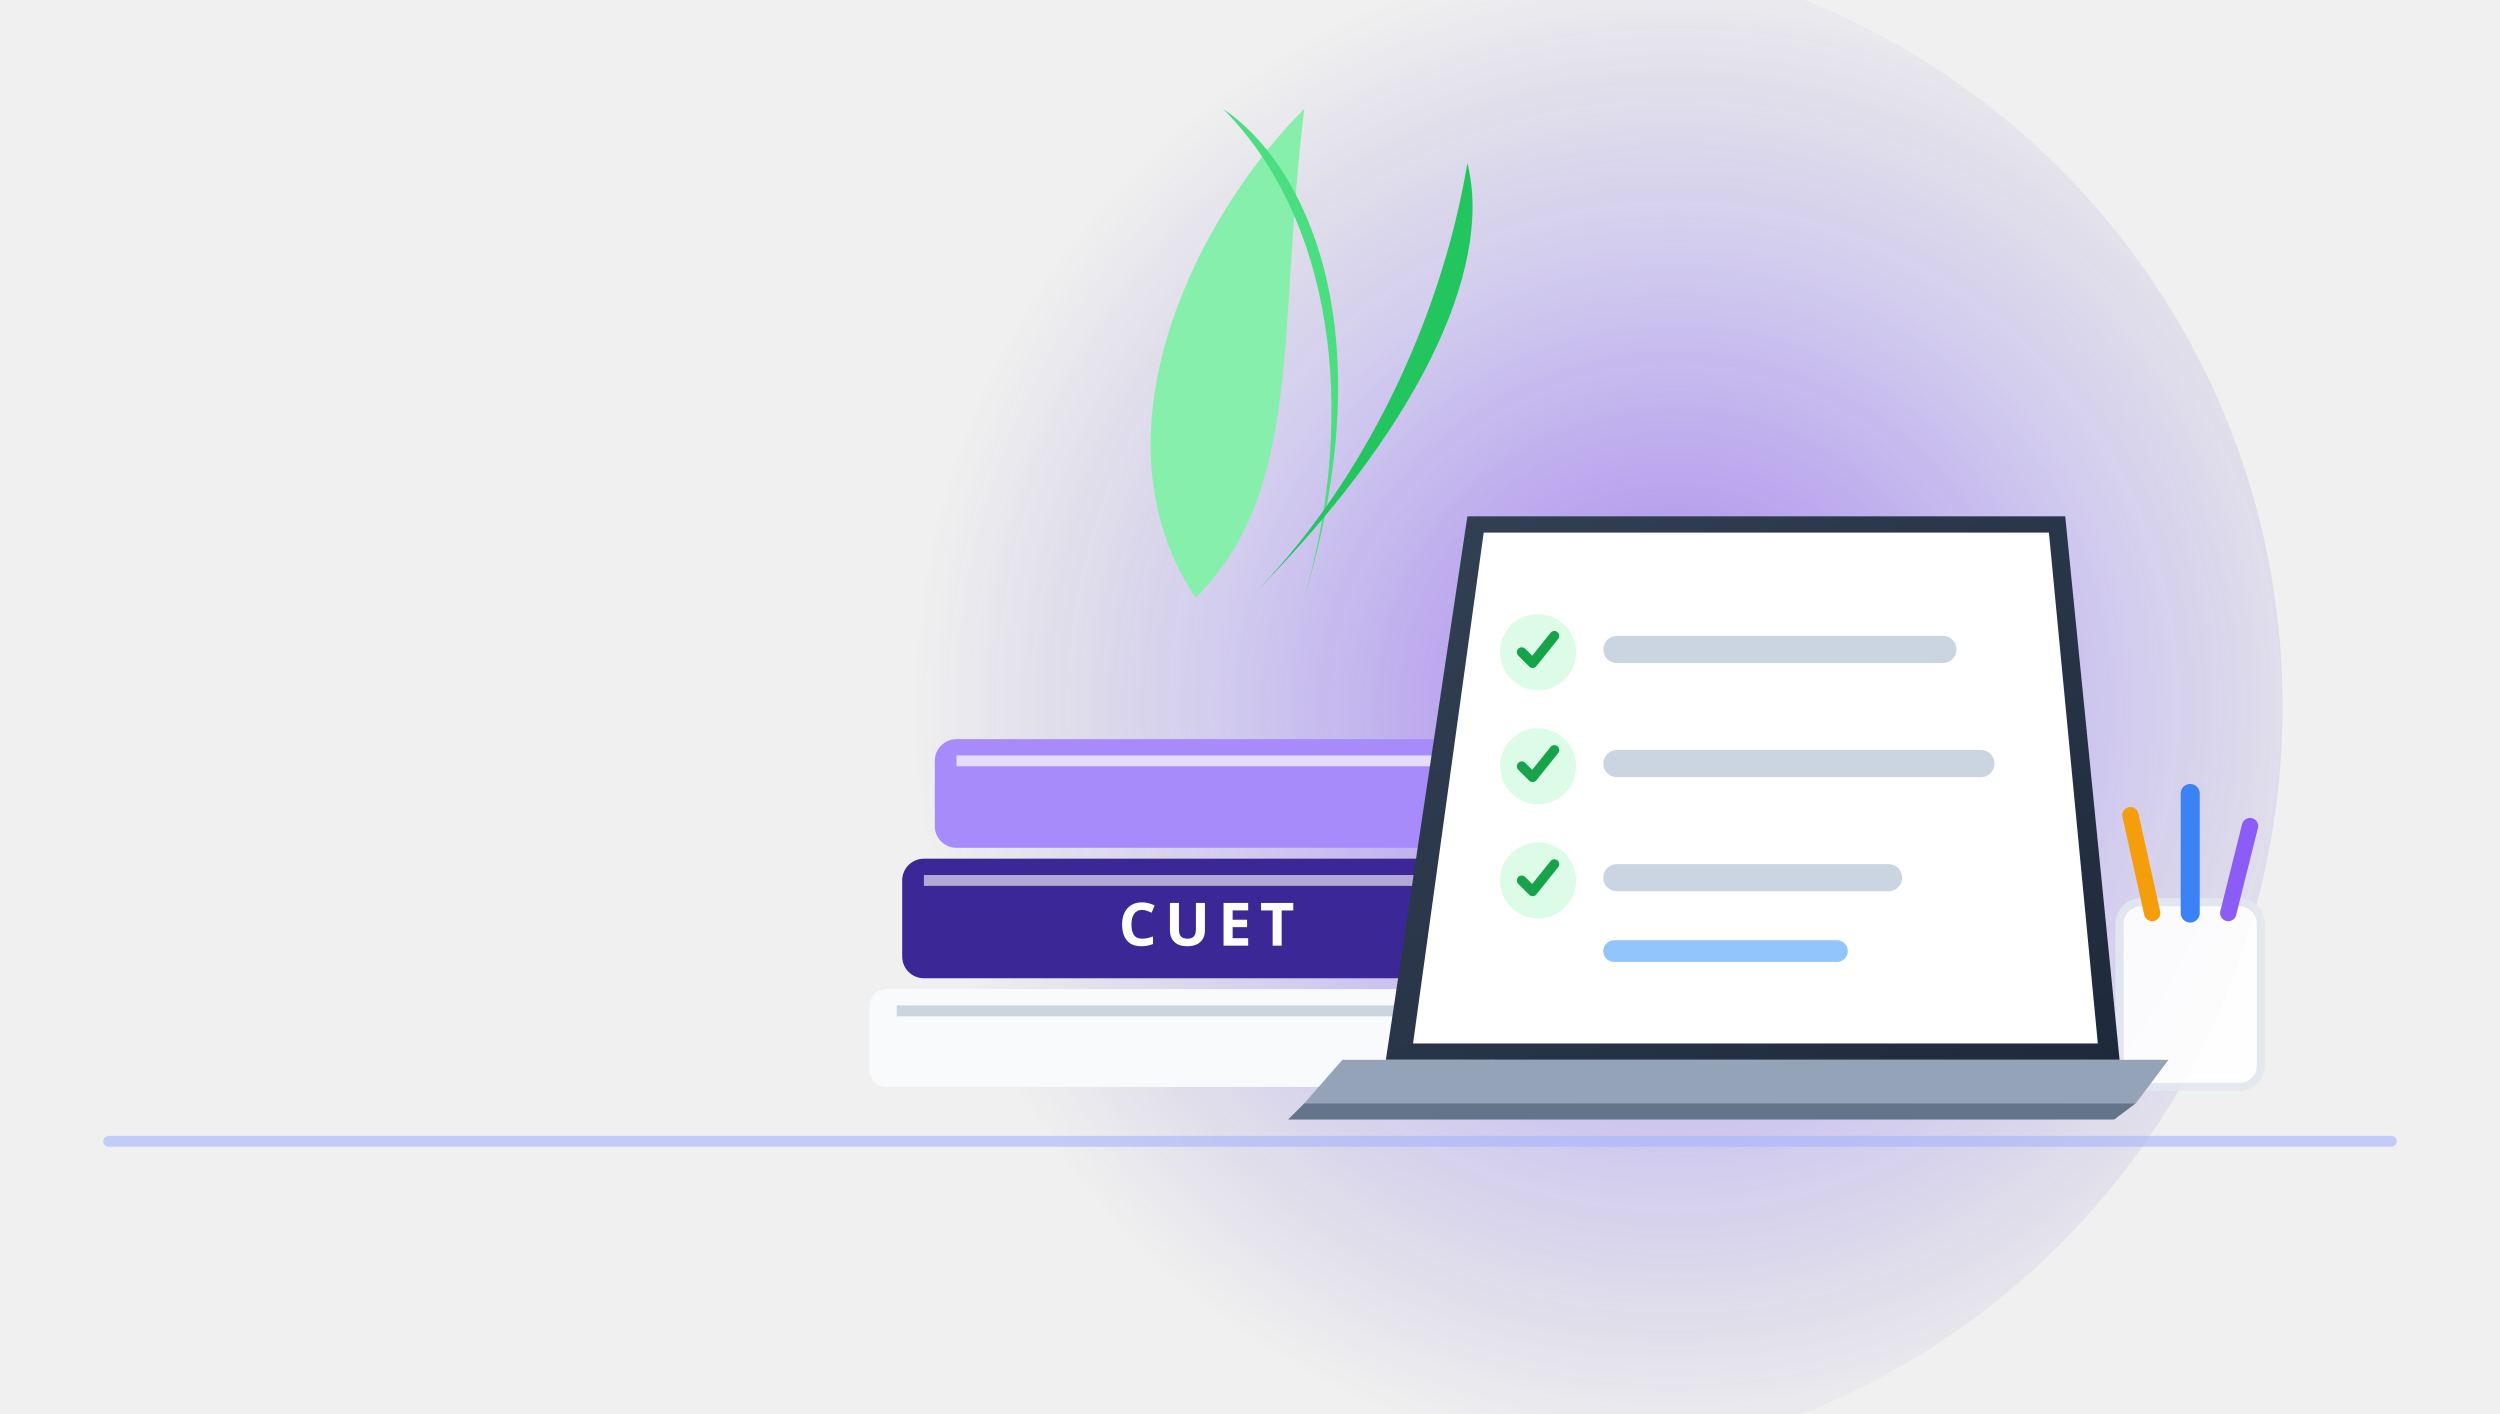
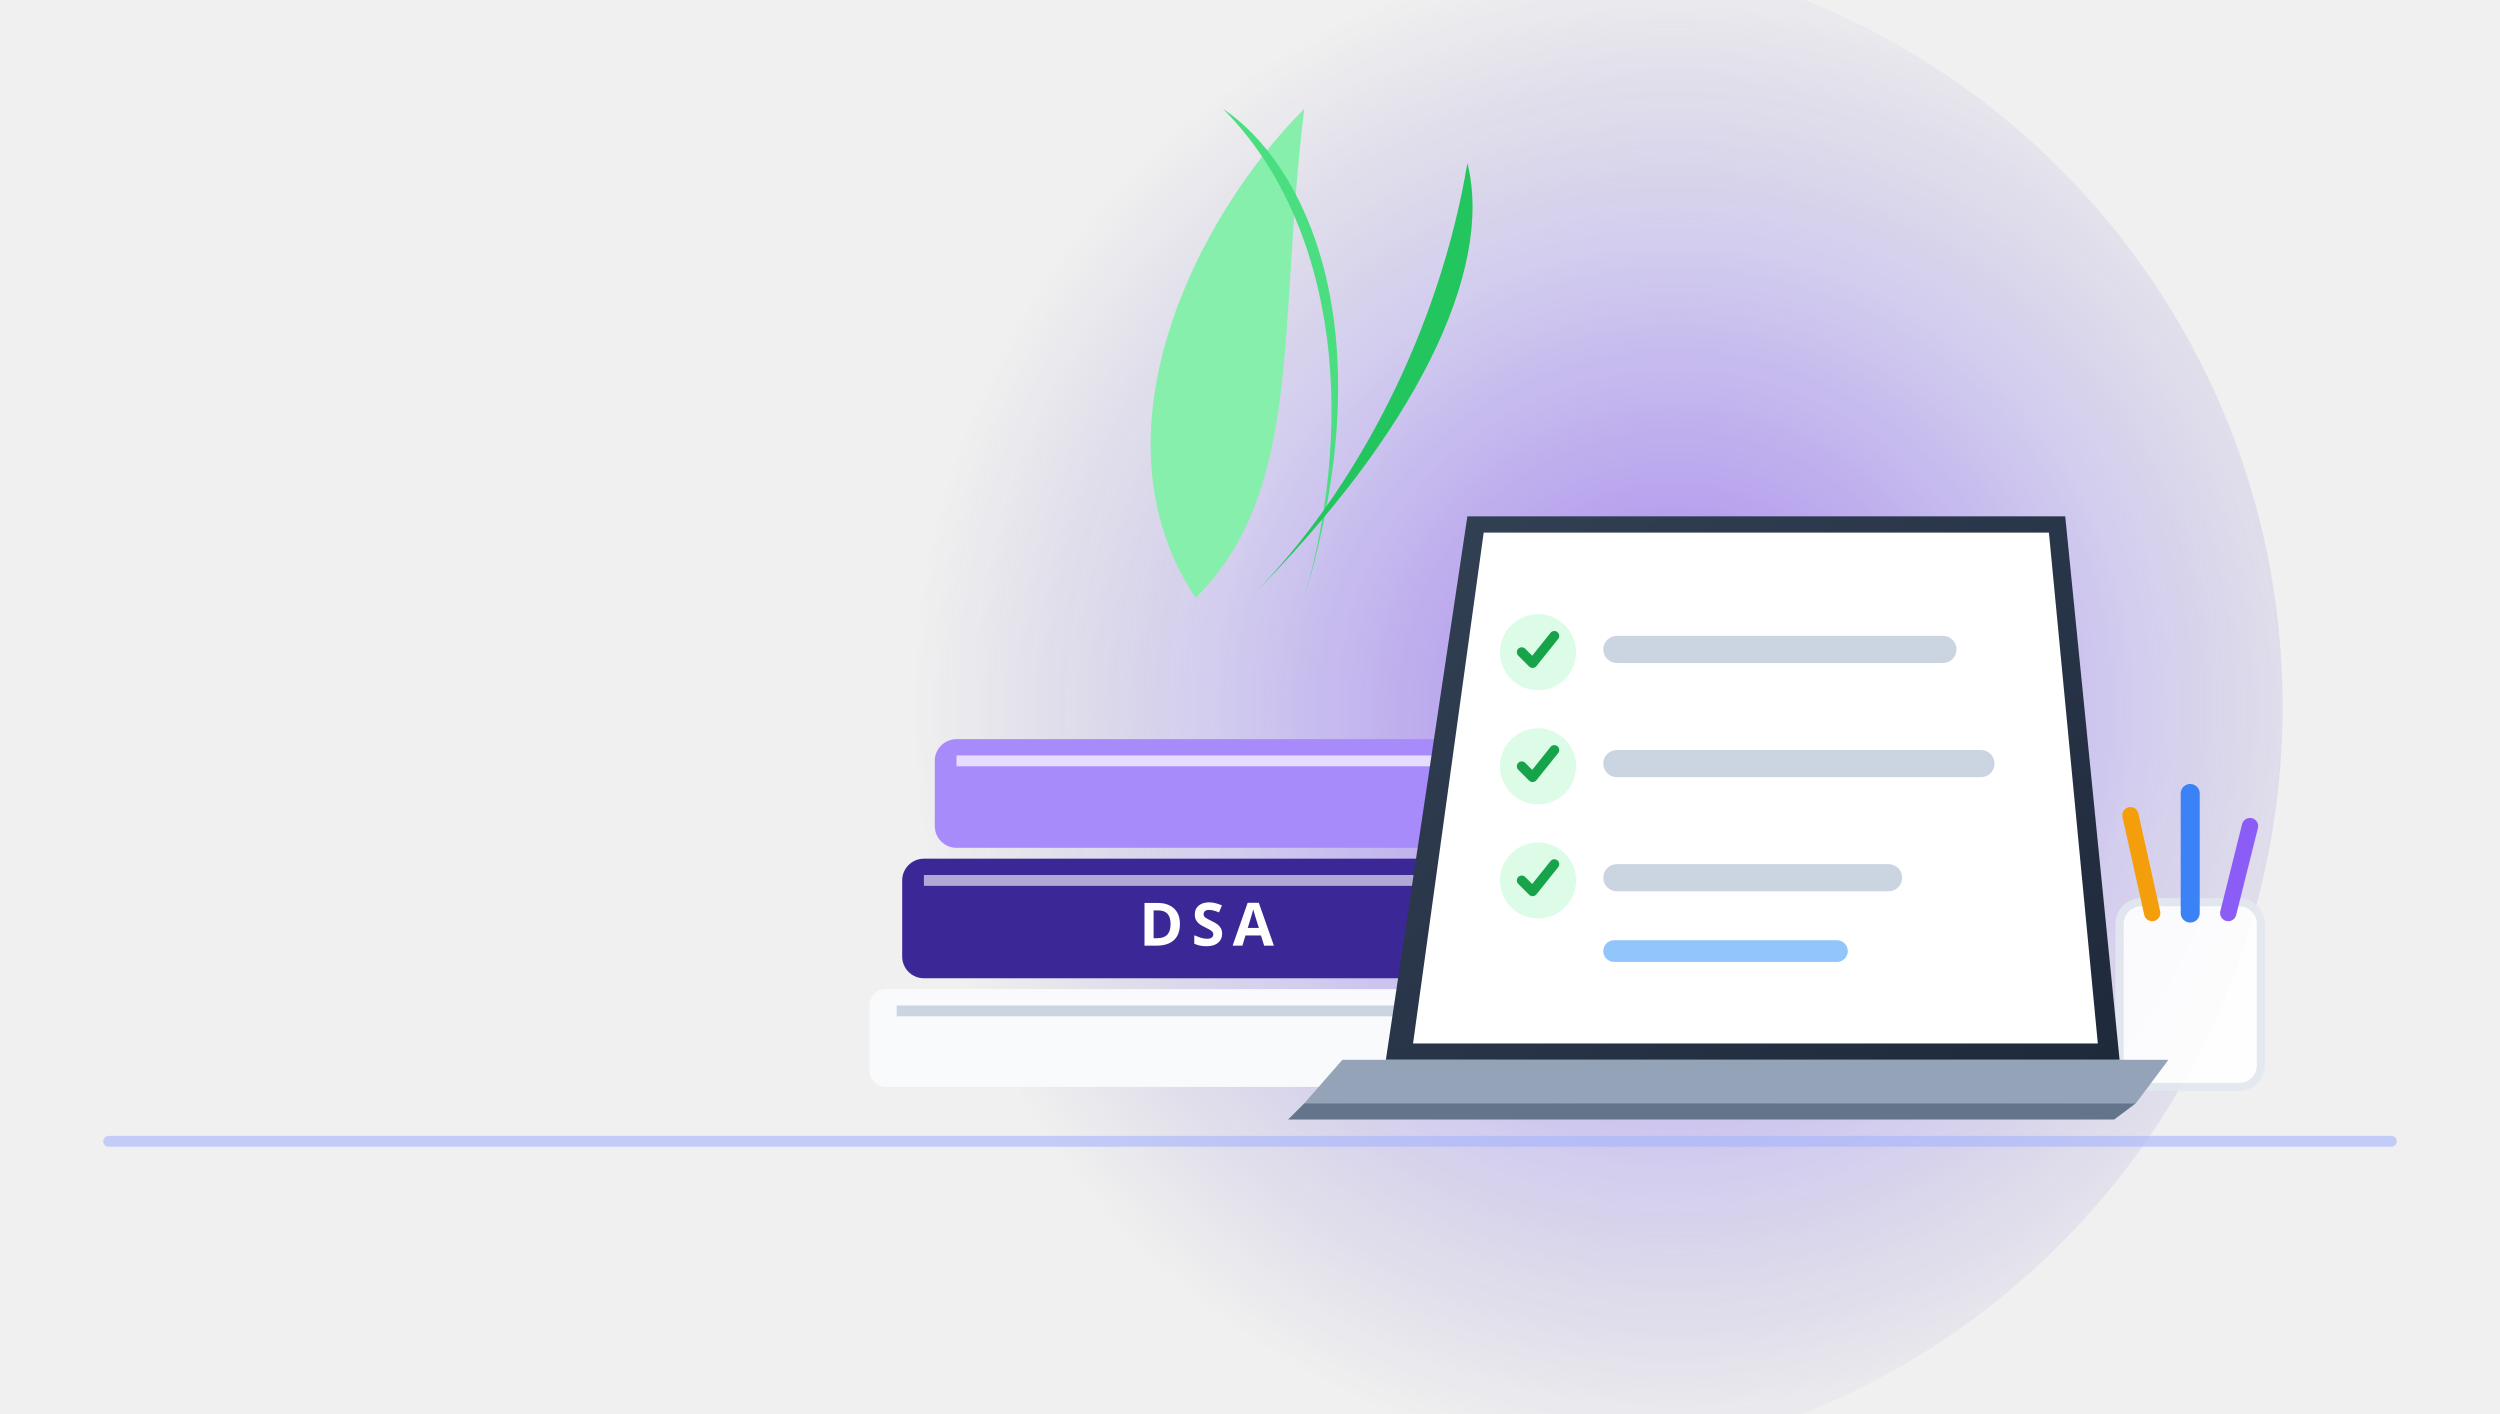
- <svg xmlns="http://www.w3.org/2000/svg" viewBox="0 0 460 260" width="460" height="260" role="img" aria-label="CUET Question Bank Study Desk Illustration">
+ <svg xmlns="http://www.w3.org/2000/svg" viewBox="0 0 460 260" width="460" height="260" role="img" aria-label="Technical Question Bank Study Desk Illustration">
  <defs>
    <radialGradient id="deskGlow" cx="60%" cy="50%" r="50%">
      <stop offset="0%" stop-color="#7c3aed" stop-opacity="0.6" />
      <stop offset="60%" stop-color="#5b3ce8" stop-opacity="0.2" />
      <stop offset="100%" stop-color="#3b2896" stop-opacity="0" />
    </radialGradient>
    <linearGradient id="laptopGrad" x1="0%" y1="0%" x2="100%" y2="100%">
      <stop offset="0%" stop-color="#334155" />
      <stop offset="100%" stop-color="#1e293b" />
    </linearGradient>
  </defs>
  <circle cx="280" cy="130" r="140" fill="url(#deskGlow)" />
  <g transform="translate(180, 20)">
    <path d="M40 90 C 20 60, 40 20, 60 0 C 55 40, 60 70, 40 90 Z" fill="#86efac" />
    <path d="M60 90 C 75 40, 60 10, 45 0 C 65 20, 70 55, 60 90 Z" fill="#4ade80" />
    <path d="M50 90 C 80 60, 95 30, 90 10 C 85 40, 70 70, 50 90 Z" fill="#22c55e" />
  </g>
  <line x1="20" y1="210" x2="440" y2="210" stroke="#a5b4fc" stroke-width="2" stroke-linecap="round" opacity="0.6" />
  <g transform="translate(160, 130)">
    <rect x="0" y="52" width="115" height="18" rx="3" fill="#f8fafc" />
    <rect x="5" y="55" width="105" height="2" fill="#cbd5e1" />
    <rect x="110" y="54" width="4" height="14" fill="#e2e8f0" rx="1" />
    <rect x="6" y="28" width="112" height="22" rx="4" fill="#3b2896" />
    <rect x="10" y="31" width="100" height="2" fill="#ffffff" opacity="0.6" />
-     <text x="62" y="44" font-family="system-ui, sans-serif" font-size="11" font-weight="900" fill="#ffffff" text-anchor="middle" letter-spacing="1.5">CUET</text>
+     <text x="62" y="44" font-family="system-ui, sans-serif" font-size="11" font-weight="900" fill="#ffffff" text-anchor="middle" letter-spacing="1.5">DSA</text>
    <rect x="112" y="30" width="4" height="18" fill="#e0e7ff" rx="1" />
    <rect x="12" y="6" width="100" height="20" rx="4" fill="#a78bfa" />
    <rect x="16" y="9" width="90" height="2" fill="#ffffff" opacity="0.7" />
    <rect x="106" y="8" width="4" height="16" fill="#ede9fe" rx="1" />
  </g>
  <g transform="translate(390, 150)">
    <rect x="0" y="16" width="26" height="34" rx="4" fill="#ffffff" opacity="0.9" stroke="#e2e8f0" stroke-width="1.5" />
    <line x1="6" y1="18" x2="2" y2="0" stroke="#f59e0b" stroke-width="3" stroke-linecap="round" />
    <line x1="13" y1="18" x2="13" y2="-4" stroke="#3b82f6" stroke-width="3.5" stroke-linecap="round" />
    <line x1="20" y1="18" x2="24" y2="2" stroke="#8b5cf6" stroke-width="3" stroke-linecap="round" />
  </g>
  <g transform="translate(255, 95)">
    <polygon points="15,0 125,0 135,100 0,100" fill="url(#laptopGrad)" />
    <polygon points="18,3 122,3 131,97 5,97" fill="#ffffff" />
    <circle cx="28" cy="25" r="7" fill="#dcfce7" />
    <path d="M25 25 L27 27 L31 22" stroke="#16a34a" stroke-width="1.8" fill="none" stroke-linecap="round" stroke-linejoin="round" />
    <rect x="40" y="22" width="65" height="5" rx="2.5" fill="#cbd5e1" />
    <circle cx="28" cy="46" r="7" fill="#dcfce7" />
    <path d="M25 46 L27 48 L31 43" stroke="#16a34a" stroke-width="1.8" fill="none" stroke-linecap="round" stroke-linejoin="round" />
    <rect x="40" y="43" width="72" height="5" rx="2.5" fill="#cbd5e1" />
    <circle cx="28" cy="67" r="7" fill="#dcfce7" />
    <path d="M25 67 L27 69 L31 64" stroke="#16a34a" stroke-width="1.8" fill="none" stroke-linecap="round" stroke-linejoin="round" />
    <rect x="40" y="64" width="55" height="5" rx="2.5" fill="#cbd5e1" />
    <rect x="40" y="78" width="45" height="4" rx="2" fill="#93c5fd" />
    <polygon points="-8,100 144,100 138,108 -15,108" fill="#94a3b8" />
    <polygon points="-15,108 138,108 134,111 -18,111" fill="#64748b" />
  </g>
</svg>
